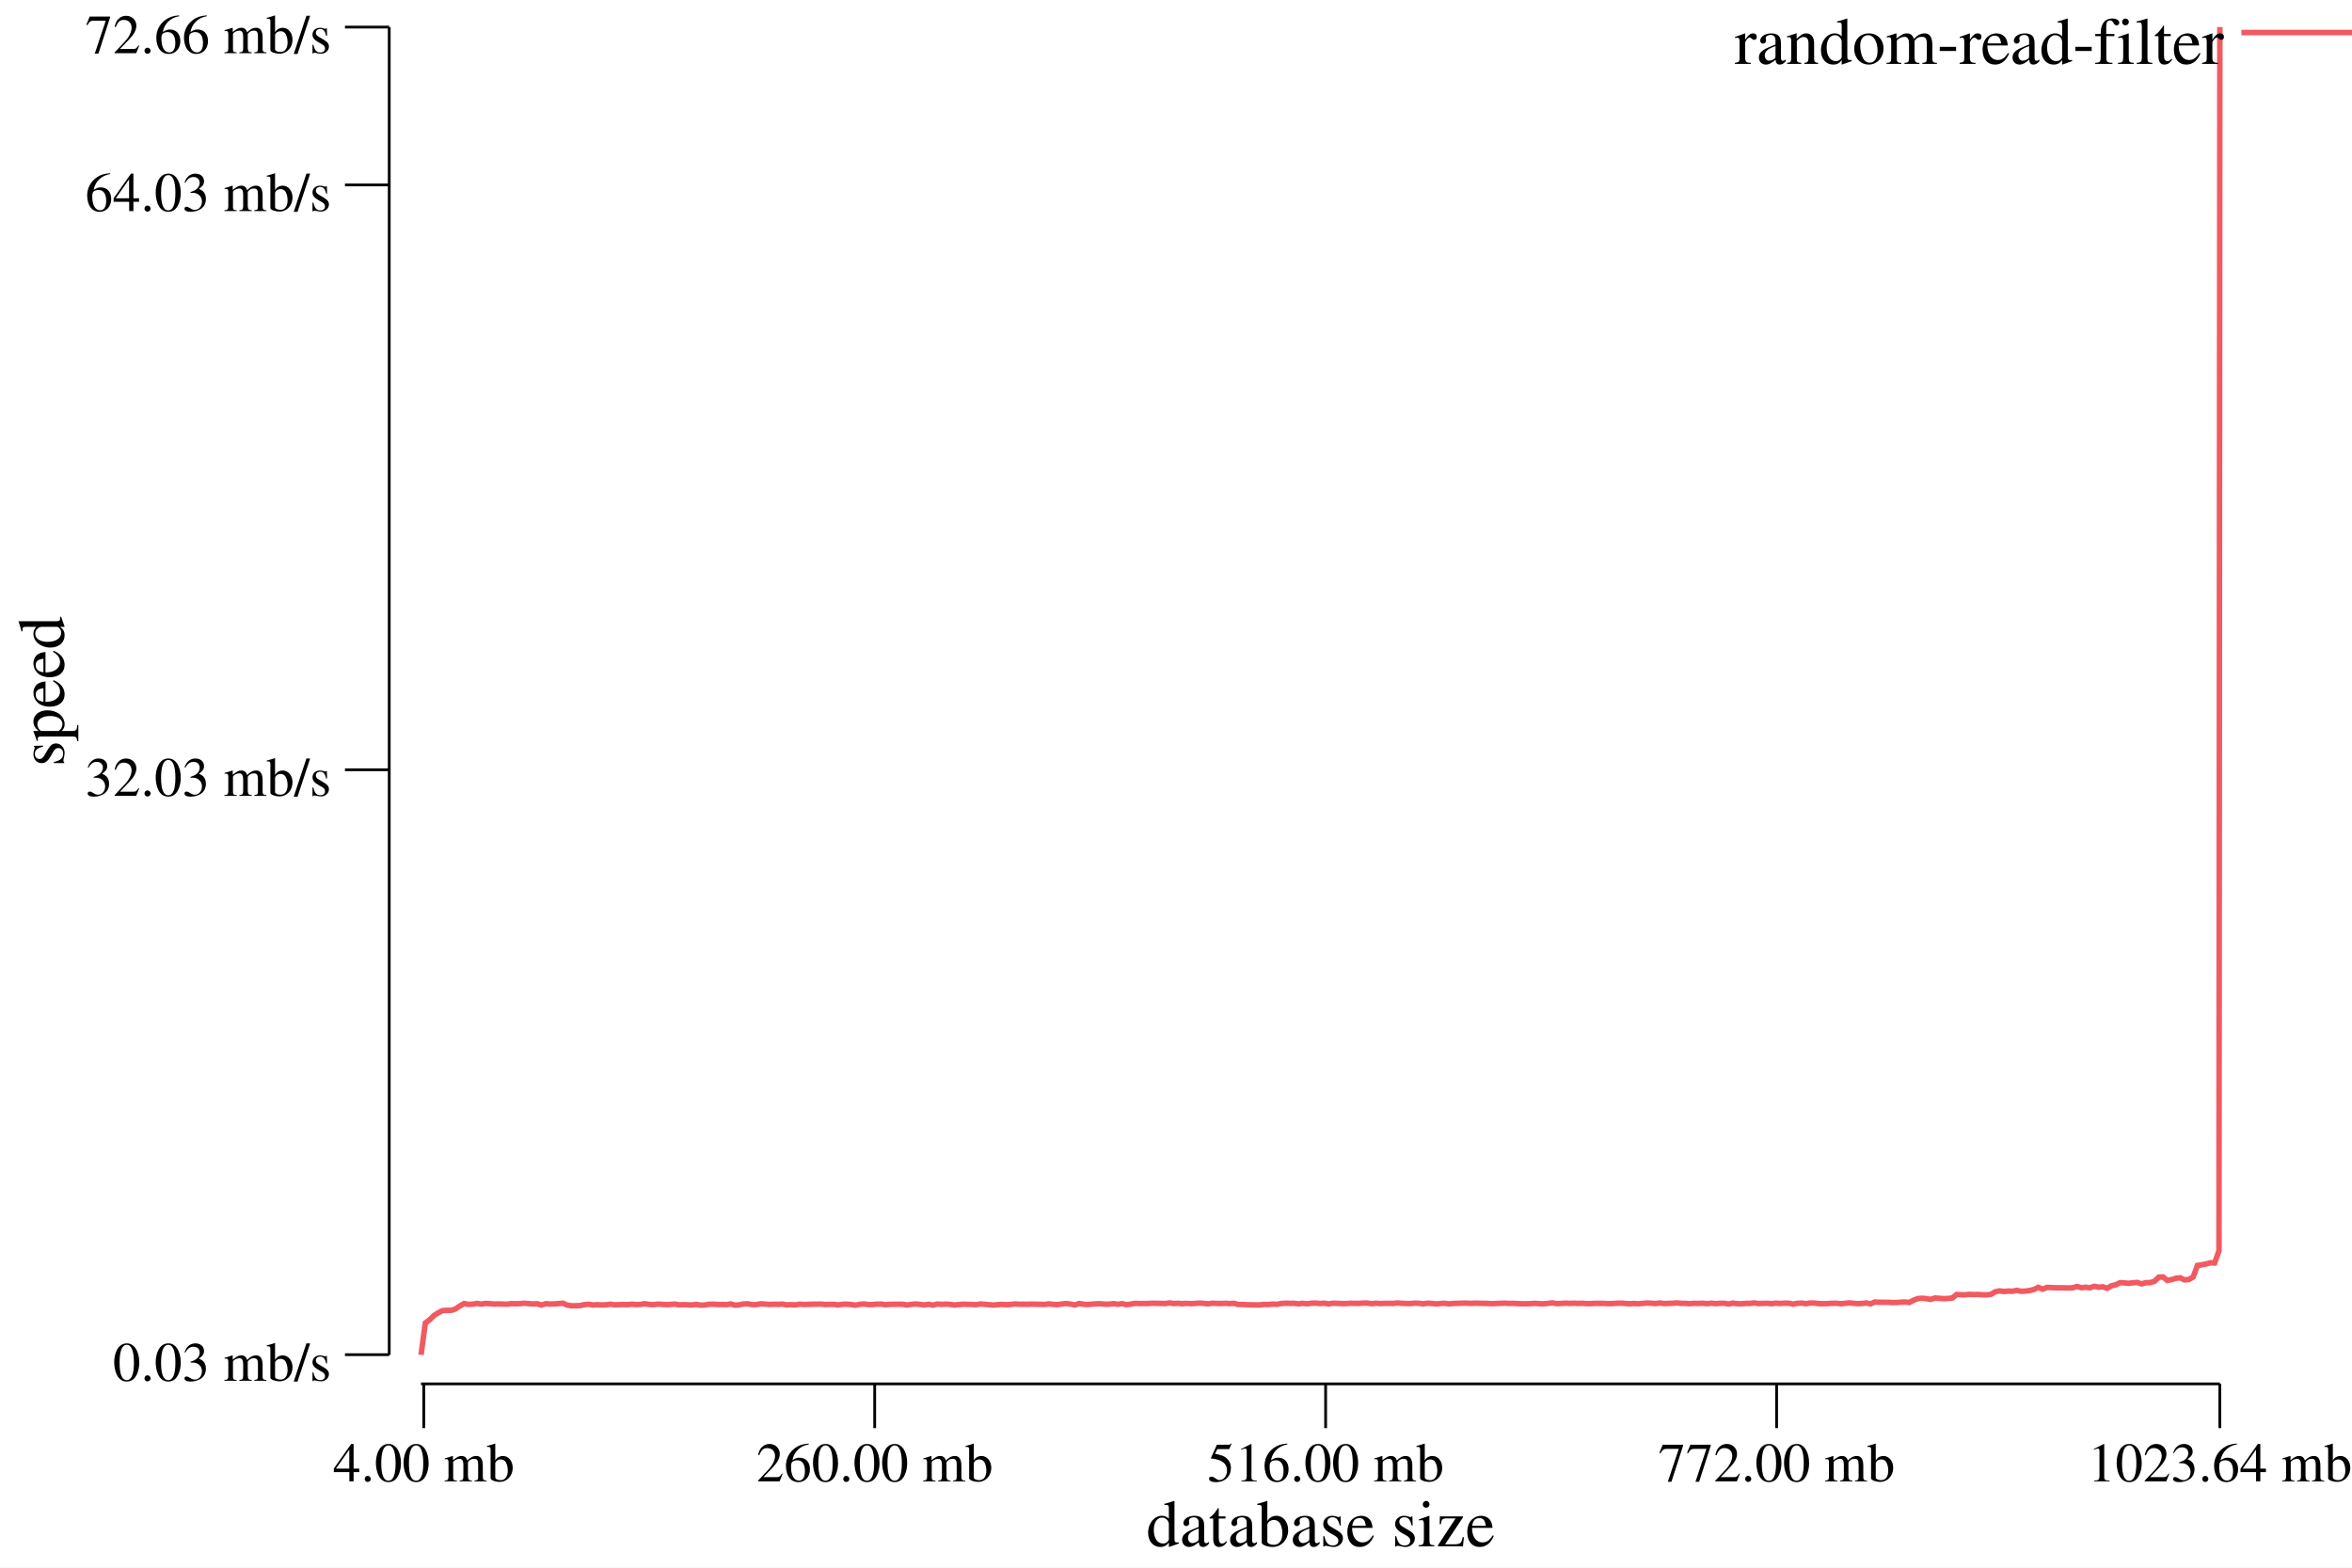
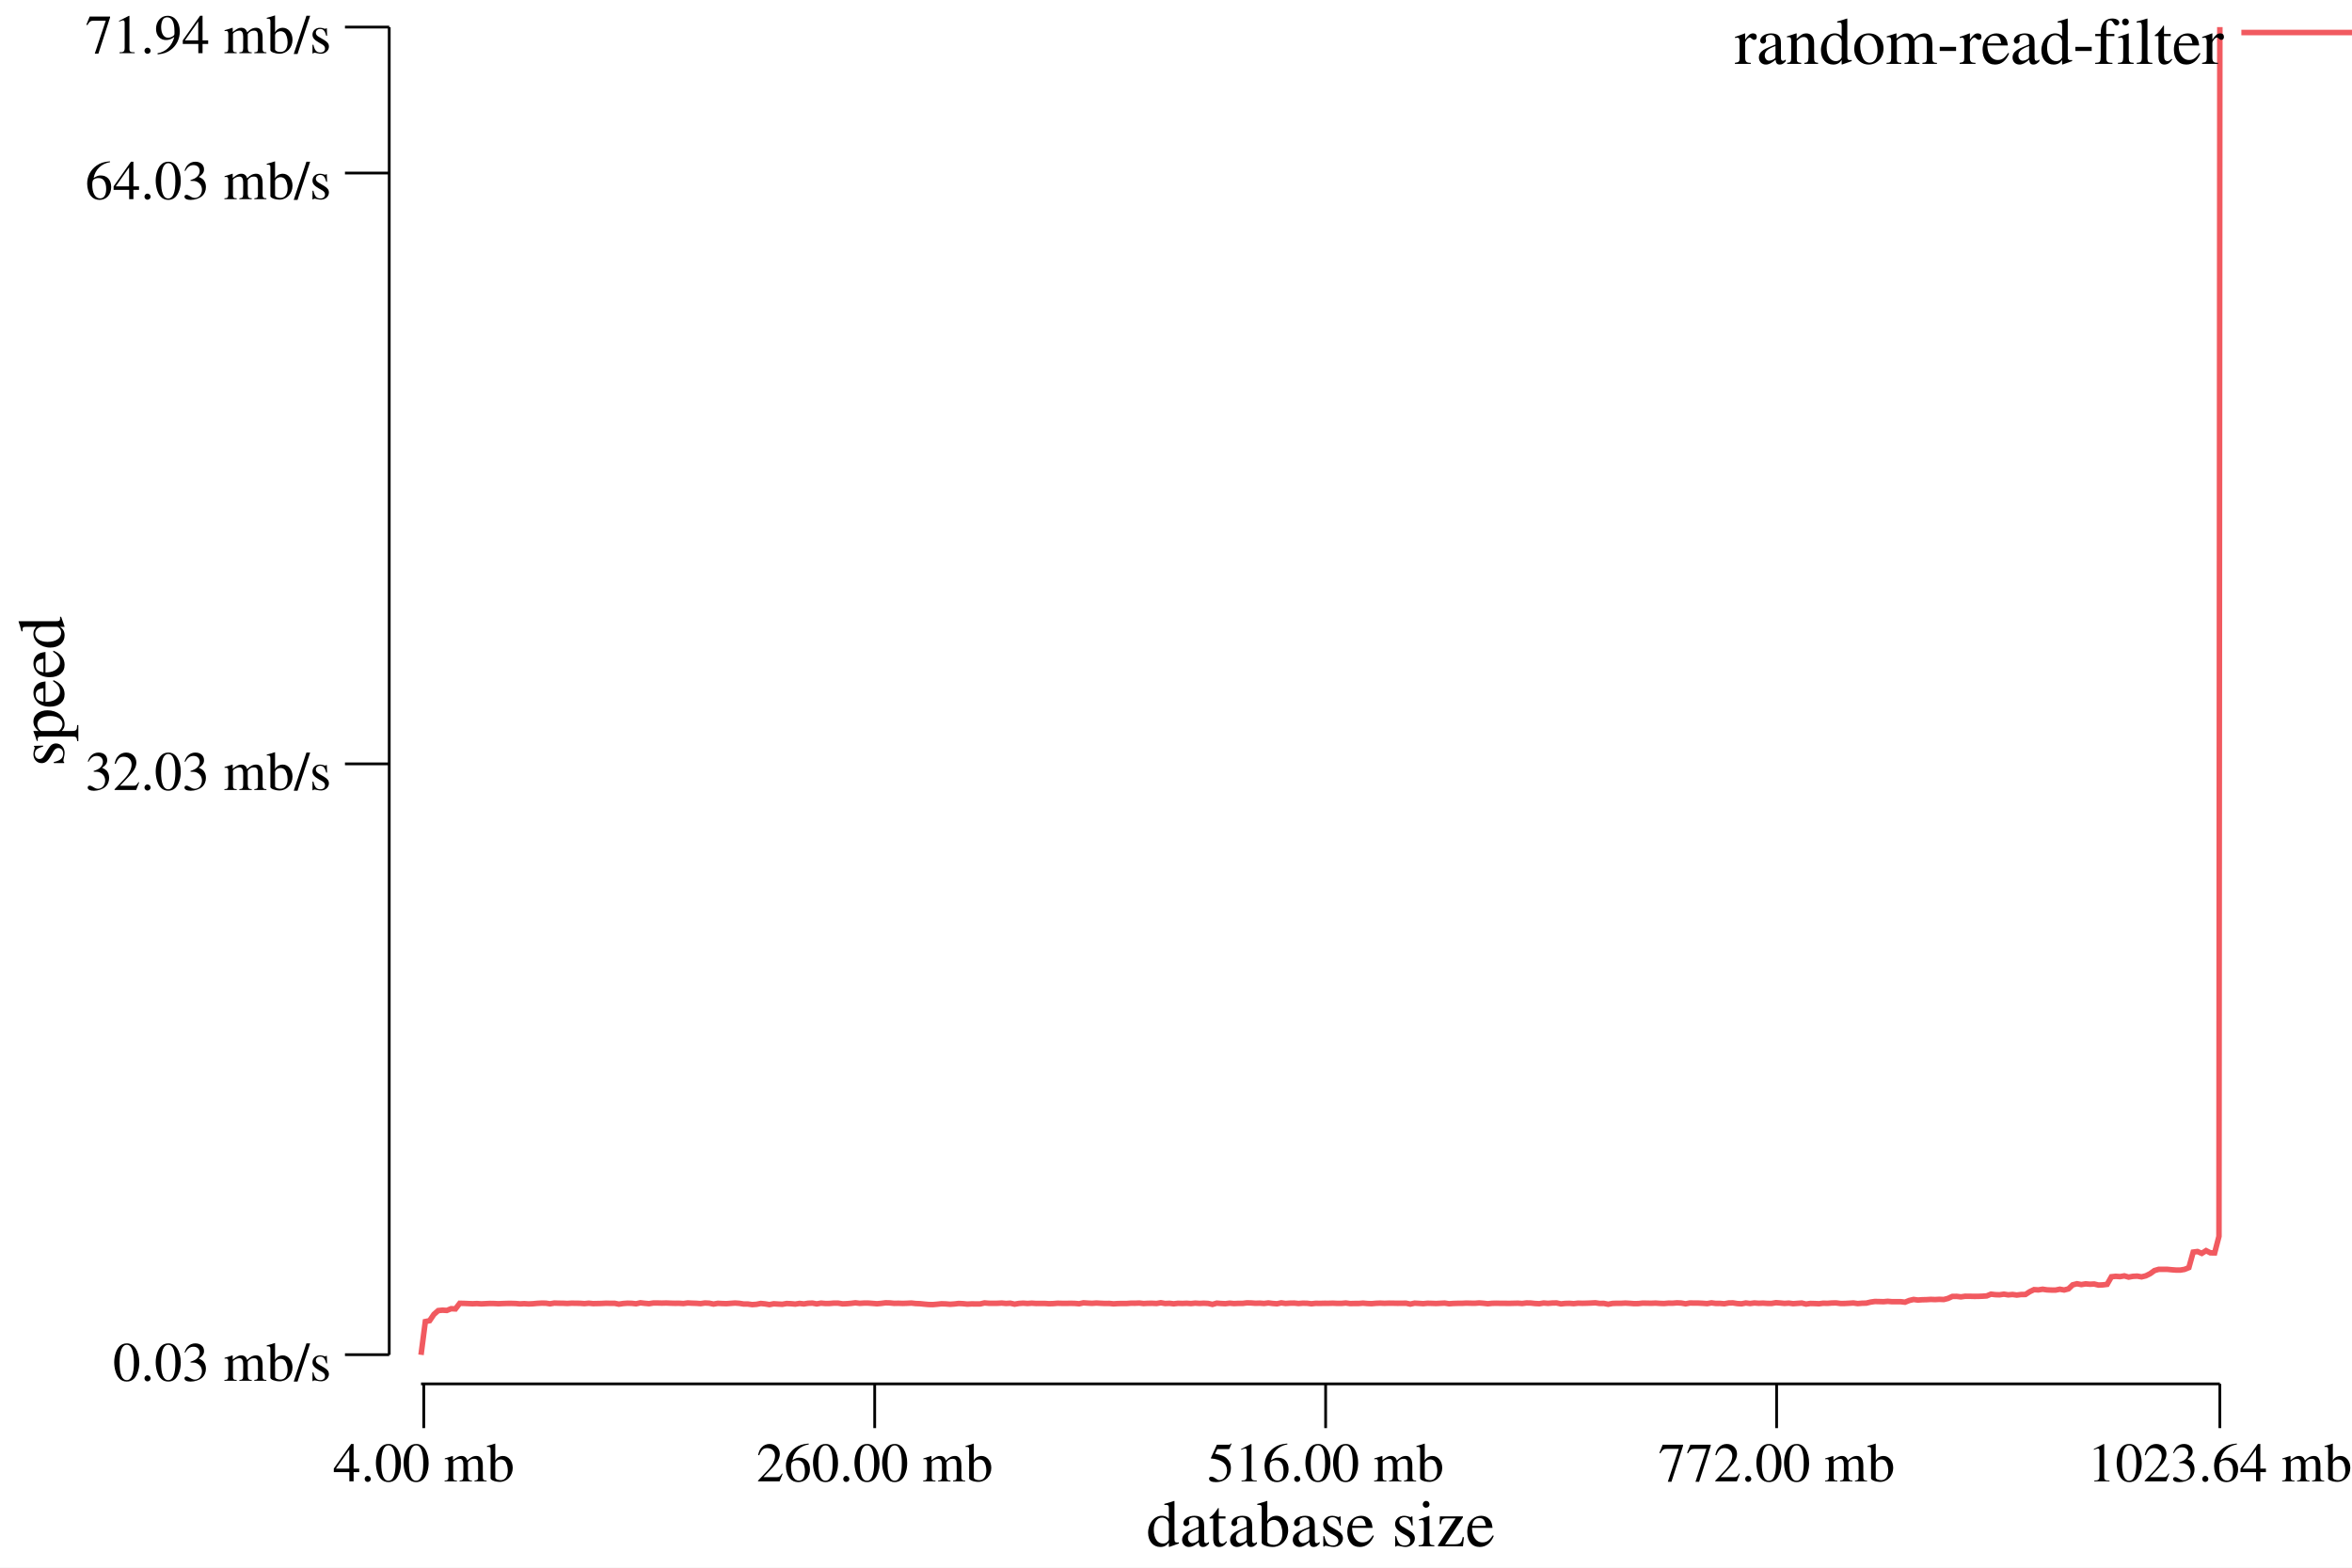
<svg xmlns="http://www.w3.org/2000/svg" width="425.2pt" height="283.46pt" viewBox="0 0 425.2 283.46">
  <g transform="scale(1, -1) translate(0, -283.46)">
    <path d="M0,0L425.2,0L425.2,283.46L0,283.46Z" style="fill:#FFFFFF" />
    <text x="207.23" y="-3.861" transform="scale(1, -1)" style="font-family:Times;font-weight:normal;font-style:normal;font-size:12px">database size</text>
    <text x="60.221" y="-15.602" transform="scale(1, -1)" style="font-family:Times;font-weight:normal;font-style:normal;font-size:10px">4.00 mb</text>
    <text x="136.74" y="-15.602" transform="scale(1, -1)" style="font-family:Times;font-weight:normal;font-style:normal;font-size:10px">260.00 mb</text>
    <text x="218.26" y="-15.602" transform="scale(1, -1)" style="font-family:Times;font-weight:normal;font-style:normal;font-size:10px">516.00 mb</text>
    <text x="299.79" y="-15.602" transform="scale(1, -1)" style="font-family:Times;font-weight:normal;font-style:normal;font-size:10px">772.00 mb</text>
    <text x="377.42" y="-15.602" transform="scale(1, -1)" style="font-family:Times;font-weight:normal;font-style:normal;font-size:10px">1023.64 mb</text>
    <path d="M76.61,25.23L76.61,33.23" style="fill:none;stroke:#000000;stroke-width:0.5" />
    <path d="M158.13,25.23L158.13,33.23" style="fill:none;stroke:#000000;stroke-width:0.5" />
    <path d="M239.65,25.23L239.65,33.23" style="fill:none;stroke:#000000;stroke-width:0.5" />
    <path d="M321.18,25.23L321.18,33.23" style="fill:none;stroke:#000000;stroke-width:0.5" />
    <path d="M401.31,25.23L401.31,33.23" style="fill:none;stroke:#000000;stroke-width:0.5" />
    <path d="M76.114,33.23L401.31,33.23" style="fill:none;stroke:#000000;stroke-width:0.5" />
    <g transform="rotate(90)">
      <text x="144.86" y="11.555" transform="scale(1, -1)" style="font-family:Times;font-weight:normal;font-style:normal;font-size:12px">speed</text>
    </g>
-     <text x="20.416" y="-33.788" transform="scale(1, -1)" style="font-family:Times;font-weight:normal;font-style:normal;font-size:10px">0.03 mb/s</text>
-     <text x="15.416" y="-139.55" transform="scale(1, -1)" style="font-family:Times;font-weight:normal;font-style:normal;font-size:10px">32.03 mb/s</text>
-     <text x="15.416" y="-245.3" transform="scale(1, -1)" style="font-family:Times;font-weight:normal;font-style:normal;font-size:10px">64.03 mb/s</text>
-     <text x="15.416" y="-273.84" transform="scale(1, -1)" style="font-family:Times;font-weight:normal;font-style:normal;font-size:10px">72.66 mb/s</text>
-     <path d="M62.364,38.51L70.364,38.51" style="fill:none;stroke:#000000;stroke-width:0.5" />
-     <path d="M62.364,144.27L70.364,144.27" style="fill:none;stroke:#000000;stroke-width:0.5" />
-     <path d="M62.364,250.02L70.364,250.02" style="fill:none;stroke:#000000;stroke-width:0.5" />
+     <text x="20.416" y="-33.787" transform="scale(1, -1)" style="font-family:Times;font-weight:normal;font-style:normal;font-size:10px">0.03 mb/s</text>
+     <text x="15.416" y="-140.62" transform="scale(1, -1)" style="font-family:Times;font-weight:normal;font-style:normal;font-size:10px">32.03 mb/s</text>
+     <text x="15.416" y="-247.45" transform="scale(1, -1)" style="font-family:Times;font-weight:normal;font-style:normal;font-size:10px">64.03 mb/s</text>
+     <text x="15.416" y="-273.84" transform="scale(1, -1)" style="font-family:Times;font-weight:normal;font-style:normal;font-size:10px">71.94 mb/s</text>
+     <path d="M62.364,38.509L70.364,38.509" style="fill:none;stroke:#000000;stroke-width:0.5" />
+     <path d="M62.364,145.34L70.364,145.34" style="fill:none;stroke:#000000;stroke-width:0.5" />
+     <path d="M62.364,252.17L70.364,252.17" style="fill:none;stroke:#000000;stroke-width:0.5" />
    <path d="M62.364,278.56L70.364,278.56" style="fill:none;stroke:#000000;stroke-width:0.5" />
    <path d="M70.364,38.48L70.364,278.56" style="fill:none;stroke:#000000;stroke-width:0.5" />
-     <path d="M76.114,38.48L76.892,44.235L77.669,44.812L78.447,45.582L79.225,46.085L80.002,46.48L80.78,46.524L81.557,46.523L82.335,46.771L83.113,47.3L83.89,47.76L84.668,47.603L85.445,47.635L86.223,47.779L87.001,47.658L87.778,47.773L88.556,47.733L89.334,47.661L90.111,47.684L90.889,47.661L91.666,47.634L92.444,47.743L93.222,47.72L93.999,47.734L94.777,47.806L95.554,47.741L96.332,47.683L97.11,47.717L97.887,47.478L98.665,47.727L99.442,47.669L100.22,47.688L101,47.751L101.78,47.807L102.55,47.474L103.33,47.347L104.11,47.359L104.89,47.387L105.66,47.567L106.44,47.621L107.22,47.494L108,47.552L108.77,47.503L109.55,47.53L110.33,47.636L111.11,47.526L111.88,47.558L112.66,47.577L113.44,47.559L114.22,47.629L114.99,47.577L115.77,47.589L116.55,47.719L117.33,47.594L118.1,47.549L118.88,47.651L119.66,47.61L120.44,47.554L121.22,47.595L121.99,47.655L122.77,47.517L123.55,47.56L124.33,47.525L125.1,47.505L125.88,47.598L126.66,47.465L127.44,47.499L128.21,47.627L128.99,47.633L129.77,47.58L130.55,47.586L131.32,47.553L132.1,47.683L132.88,47.46L133.66,47.522L134.43,47.684L135.21,47.704L135.99,47.555L136.77,47.568L137.54,47.707L138.32,47.657L139.1,47.583L139.88,47.622L140.66,47.611L141.43,47.652L142.21,47.515L142.99,47.555L143.77,47.508L144.54,47.636L145.32,47.587L146.1,47.6L146.88,47.633L147.65,47.637L148.43,47.659L149.21,47.573L149.99,47.603L150.76,47.61L151.54,47.501L152.32,47.624L153.1,47.641L153.87,47.578L154.65,47.452L155.43,47.617L156.21,47.676L156.98,47.569L157.76,47.571L158.54,47.651L159.32,47.655L160.1,47.535L160.87,47.617L161.65,47.618L162.43,47.626L163.21,47.619L163.98,47.496L164.76,47.606L165.54,47.669L166.32,47.604L167.09,47.503L167.87,47.622L168.65,47.466L169.43,47.661L170.2,47.612L170.98,47.645L171.76,47.599L172.54,47.491L173.31,47.564L174.09,47.63L174.87,47.612L175.65,47.593L176.43,47.541L177.2,47.674L177.98,47.619L178.76,47.55L179.54,47.487L180.31,47.549L181.09,47.603L181.87,47.554L182.65,47.572L183.42,47.684L184.2,47.629L184.98,47.633L185.76,47.618L186.53,47.648L187.31,47.624L188.09,47.618L188.87,47.589L189.64,47.696L190.42,47.595L191.2,47.557L191.98,47.674L192.75,47.759L193.53,47.657L194.31,47.5L195.09,47.76L195.87,47.634L196.64,47.568L197.42,47.65L198.2,47.705L198.98,47.715L199.75,47.633L200.53,47.641L201.31,47.734L202.09,47.626L202.86,47.732L203.64,47.557L204.42,47.65L205.2,47.789L205.97,47.756L206.75,47.761L207.53,47.763L208.31,47.807L209.08,47.795L209.86,47.779L210.64,47.754L211.42,47.865L212.19,47.754L212.97,47.802L213.75,47.73L214.53,47.788L215.31,47.73L216.08,47.783L216.86,47.83L217.64,47.786L218.42,47.711L219.19,47.811L219.97,47.773L220.75,47.758L221.53,47.802L222.3,47.74L223.08,47.795L223.86,47.581L224.64,47.587L225.41,47.55L226.19,47.533L226.97,47.514L227.75,47.511L228.52,47.598L229.3,47.57L230.08,47.654L230.86,47.623L231.63,47.762L232.41,47.813L233.19,47.789L233.97,47.794L234.75,47.693L235.52,47.796L236.3,47.711L237.08,47.811L237.86,47.833L238.63,47.757L239.41,47.815L240.19,47.691L240.97,47.817L241.74,47.784L242.52,47.758L243.3,47.742L244.08,47.806L244.85,47.784L245.63,47.78L246.41,47.835L247.19,47.84L247.96,47.733L248.74,47.806L249.52,47.751L250.3,47.786L251.07,47.783L251.85,47.78L252.63,47.86L253.41,47.801L254.19,47.767L254.96,47.753L255.74,47.82L256.52,47.804L257.3,47.705L258.07,47.816L258.85,47.772L259.63,47.694L260.41,47.755L261.18,47.795L261.96,47.69L262.74,47.769L263.52,47.794L264.29,47.816L265.07,47.836L265.85,47.784L266.63,47.821L267.4,47.808L268.18,47.782L268.96,47.778L269.74,47.732L270.51,47.764L271.29,47.794L272.07,47.824L272.85,47.77L273.63,47.799L274.4,47.732L275.18,47.72L275.96,47.715L276.74,47.744L277.51,47.792L278.29,47.723L279.07,47.715L279.85,47.78L280.62,47.868L281.4,47.747L282.18,47.765L282.96,47.823L283.73,47.778L284.51,47.814L285.29,47.773L286.07,47.805L286.84,47.744L287.62,47.745L288.4,47.79L289.18,47.781L289.95,47.78L290.73,47.737L291.51,47.749L292.29,47.797L293.07,47.827L293.84,47.77L294.62,47.716L295.4,47.768L296.18,47.714L296.95,47.779L297.73,47.844L298.51,47.814L299.29,47.751L300.06,47.853L300.84,47.748L301.62,47.786L302.4,47.808L303.17,47.871L303.95,47.785L304.73,47.782L305.51,47.726L306.28,47.797L307.06,47.774L307.84,47.811L308.62,47.735L309.4,47.809L310.17,47.735L310.95,47.796L311.73,47.798L312.51,47.67L313.28,47.835L314.06,47.73L314.84,47.711L315.62,47.779L316.39,47.78L317.17,47.867L317.95,47.752L318.73,47.784L319.5,47.796L320.28,47.73L321.06,47.821L321.84,47.77L322.61,47.819L323.39,47.81L324.17,47.651L324.95,47.804L325.72,47.823L326.5,47.738L327.28,47.853L328.06,47.837L328.84,47.743L329.61,47.728L330.39,47.739L331.17,47.8L331.95,47.804L332.72,47.731L333.5,47.785L334.28,47.872L335.06,47.803L335.83,47.74L336.61,47.765L337.39,47.859L338.17,47.697L338.94,48.035L339.72,47.985L340.5,47.982L341.28,47.981L342.05,47.928L342.83,47.94L343.61,47.998L344.39,48.032L345.16,47.952L345.94,48.358L346.72,48.651L347.5,48.714L348.28,48.64L349.05,48.51L349.83,48.762L350.61,48.701L351.39,48.638L352.16,48.672L352.94,48.752L353.72,49.388L354.5,49.353L355.27,49.339L356.05,49.419L356.83,49.384L357.61,49.396L358.38,49.343L359.16,49.331L359.94,49.427L360.72,49.886L361.49,50.043L362.27,49.933L363.05,50.011L363.83,49.979L364.6,50.142L365.38,49.972L366.16,50.013L366.94,50.114L367.72,50.306L368.49,50.691L369.27,50.348L370.05,50.671L370.83,50.643L371.6,50.603L372.38,50.602L373.16,50.599L373.94,50.576L374.71,50.598L375.49,50.84L376.27,50.618L377.05,50.705L377.82,50.605L378.6,50.871L379.38,50.706L380.16,50.78L380.93,50.51L381.71,50.966L382.49,51.152L383.27,51.527L384.04,51.489L384.82,51.411L385.6,51.503L386.38,51.57L387.16,51.312L387.93,51.529L388.71,51.539L389.49,51.778L390.27,52.529L391.04,52.566L391.82,51.938L392.6,52.086L393.38,52.325L394.15,52.414L394.93,52.022L395.71,52.101L396.49,52.563L397.26,54.648L398.04,54.761L398.82,54.911L399.6,55.126L400.37,55.098L401.15,57.303L401.31,278.56" style="fill:none;stroke:#F15A60" />
+     <path d="M76.114,38.48L76.892,44.498L77.669,44.655L78.447,45.802L79.225,46.483L80.002,46.555L80.78,46.507L81.557,46.822L82.335,46.781L83.113,47.799L83.89,47.783L84.668,47.75L85.445,47.719L86.223,47.754L87.001,47.697L87.778,47.735L88.556,47.77L89.334,47.757L90.111,47.721L90.889,47.753L91.666,47.778L92.444,47.782L93.222,47.761L93.999,47.695L94.777,47.737L95.554,47.685L96.332,47.718L97.11,47.789L97.887,47.83L98.665,47.822L99.442,47.708L100.22,47.843L101,47.814L101.78,47.81L102.55,47.77L103.33,47.82L104.11,47.808L104.89,47.798L105.66,47.741L106.44,47.818L107.22,47.741L108,47.757L108.77,47.773L109.55,47.815L110.33,47.796L111.11,47.801L111.88,47.646L112.66,47.761L113.44,47.817L114.22,47.797L114.99,47.713L115.77,47.89L116.55,47.8L117.33,47.732L118.1,47.85L118.88,47.853L119.66,47.833L120.44,47.854L121.22,47.82L121.99,47.801L122.77,47.808L123.55,47.757L124.33,47.863L125.1,47.823L125.88,47.799L126.66,47.742L127.44,47.856L128.21,47.82L128.99,47.661L129.77,47.797L130.55,47.757L131.32,47.733L132.1,47.791L132.88,47.847L133.66,47.795L134.43,47.672L135.21,47.669L135.99,47.564L136.77,47.616L137.54,47.77L138.32,47.691L139.1,47.563L139.88,47.713L140.66,47.664L141.43,47.623L142.21,47.761L142.99,47.725L143.77,47.655L144.54,47.778L145.32,47.685L146.1,47.808L146.88,47.833L147.65,47.691L148.43,47.833L149.21,47.763L149.99,47.769L150.76,47.834L151.54,47.826L152.32,47.699L153.1,47.73L153.87,47.79L154.65,47.888L155.43,47.791L156.21,47.841L156.98,47.838L157.76,47.781L158.54,47.718L159.32,47.786L160.1,47.888L160.87,47.868L161.65,47.791L162.43,47.806L163.21,47.779L163.98,47.805L164.76,47.844L165.54,47.757L166.32,47.729L167.09,47.649L167.87,47.58L168.65,47.565L169.43,47.632L170.2,47.714L170.98,47.688L171.76,47.624L172.54,47.677L173.31,47.768L174.09,47.731L174.87,47.652L175.65,47.694L176.43,47.683L177.2,47.685L177.98,47.868L178.76,47.803L179.54,47.794L180.31,47.802L181.09,47.845L181.87,47.77L182.65,47.819L183.42,47.644L184.2,47.776L184.98,47.824L185.76,47.766L186.53,47.824L187.31,47.768L188.09,47.778L188.87,47.775L189.64,47.725L190.42,47.747L191.2,47.81L191.98,47.789L192.75,47.783L193.53,47.801L194.31,47.78L195.09,47.716L195.87,47.885L196.64,47.833L197.42,47.793L198.2,47.849L198.98,47.804L199.75,47.77L200.53,47.78L201.31,47.702L202.09,47.752L202.86,47.766L203.64,47.759L204.42,47.819L205.2,47.814L205.97,47.846L206.75,47.756L207.53,47.8L208.31,47.805L209.08,47.767L209.86,47.898L210.64,47.763L211.42,47.799L212.19,47.71L212.97,47.8L213.75,47.774L214.53,47.807L215.31,47.751L216.08,47.832L216.86,47.776L217.64,47.815L218.42,47.774L219.19,47.605L219.97,47.827L220.75,47.764L221.53,47.729L222.3,47.823L223.08,47.751L223.86,47.786L224.64,47.782L225.41,47.88L226.19,47.861L226.97,47.804L227.75,47.828L228.52,47.769L229.3,47.867L230.08,47.771L230.86,47.714L231.63,47.881L232.41,47.771L233.19,47.825L233.97,47.838L234.75,47.76L235.52,47.821L236.3,47.806L237.08,47.713L237.86,47.799L238.63,47.782L239.41,47.803L240.19,47.799L240.97,47.82L241.74,47.784L242.52,47.784L243.3,47.854L244.08,47.748L244.85,47.768L245.63,47.768L246.41,47.832L247.19,47.762L247.96,47.734L248.74,47.8L249.52,47.83L250.3,47.797L251.07,47.826L251.85,47.818L252.63,47.802L253.41,47.81L254.19,47.816L254.96,47.657L255.74,47.827L256.52,47.783L257.3,47.734L258.07,47.809L258.85,47.789L259.63,47.762L260.41,47.802L261.18,47.838L261.96,47.718L262.74,47.771L263.52,47.793L264.29,47.794L265.07,47.836L265.85,47.816L266.63,47.804L267.4,47.866L268.18,47.807L268.96,47.719L269.74,47.797L270.51,47.814L271.29,47.797L272.07,47.794L272.85,47.784L273.63,47.803L274.4,47.82L275.18,47.763L275.96,47.864L276.74,47.847L277.51,47.762L278.29,47.725L279.07,47.853L279.85,47.788L280.62,47.848L281.4,47.865L282.18,47.694L282.96,47.775L283.73,47.794L284.51,47.736L285.29,47.824L286.07,47.8L286.84,47.818L287.62,47.846L288.4,47.89L289.18,47.774L289.95,47.783L290.73,47.626L291.51,47.774L292.29,47.8L293.07,47.796L293.84,47.841L294.62,47.795L295.4,47.737L296.18,47.748L296.95,47.832L297.73,47.822L298.51,47.805L299.29,47.839L300.06,47.785L300.84,47.759L301.62,47.829L302.4,47.819L303.17,47.884L303.95,47.845L304.73,47.707L305.51,47.857L306.28,47.841L307.06,47.839L307.84,47.801L308.62,47.742L309.4,47.882L310.17,47.779L310.95,47.782L311.73,47.716L312.51,47.859L313.28,47.875L314.06,47.752L314.84,47.709L315.62,47.86L316.39,47.761L317.17,47.861L317.95,47.8L318.73,47.835L319.5,47.781L320.28,47.775L321.06,47.909L321.84,47.853L322.61,47.779L323.39,47.835L324.17,47.73L324.95,47.788L325.72,47.844L326.5,47.658L327.28,47.773L328.06,47.753L328.84,47.718L329.61,47.814L330.39,47.793L331.17,47.855L331.95,47.867L332.72,47.765L333.5,47.768L334.28,47.811L335.06,47.859L335.83,47.75L336.61,47.814L337.39,47.835L338.17,48.019L338.94,48.128L339.72,48.111L340.5,48.087L341.28,48.157L342.05,48.088L342.83,48.093L343.61,48.091L344.39,48.001L345.16,48.308L345.94,48.494L346.72,48.388L347.5,48.441L348.28,48.459L349.05,48.506L349.83,48.476L350.61,48.517L351.39,48.484L352.16,48.677L352.94,49.038L353.72,49.052L354.5,48.961L355.27,49.072L356.05,49.069L356.83,49.05L357.61,49.053L358.38,49.083L359.16,49.132L359.94,49.453L360.72,49.361L361.49,49.334L362.27,49.453L363.05,49.325L363.83,49.395L364.6,49.29L365.38,49.389L366.16,49.392L366.94,49.9L367.72,50.272L368.49,50.219L369.27,50.344L370.05,50.23L370.83,50.195L371.6,50.186L372.38,50.346L373.16,50.204L373.94,50.405L374.71,51.138L375.49,51.335L376.27,51.187L377.05,51.315L377.82,51.248L378.6,51.286L379.38,51.097L380.16,51.131L380.93,51.228L381.71,52.599L382.49,52.679L383.27,52.621L384.04,52.76L384.82,52.535L385.6,52.674L386.38,52.713L387.16,52.579L387.93,52.769L388.71,53.16L389.49,53.719L390.27,53.945L391.04,53.94L391.82,53.94L392.6,53.866L393.38,53.808L394.15,53.805L394.93,53.933L395.71,54.251L396.49,57.058L397.26,57.161L398.04,56.829L398.82,57.318L399.6,56.924L400.37,56.912L401.15,59.902L401.31,278.56" style="fill:none;stroke:#F15A60" />
    <path d="M405.2,277.58L425.2,277.58" style="fill:none;stroke:#F15A60" />
    <text x="313.58" y="-271.91" transform="scale(1, -1)" style="font-family:Times;font-weight:normal;font-style:normal;font-size:12px">random-read-filter</text>
  </g>
</svg>
